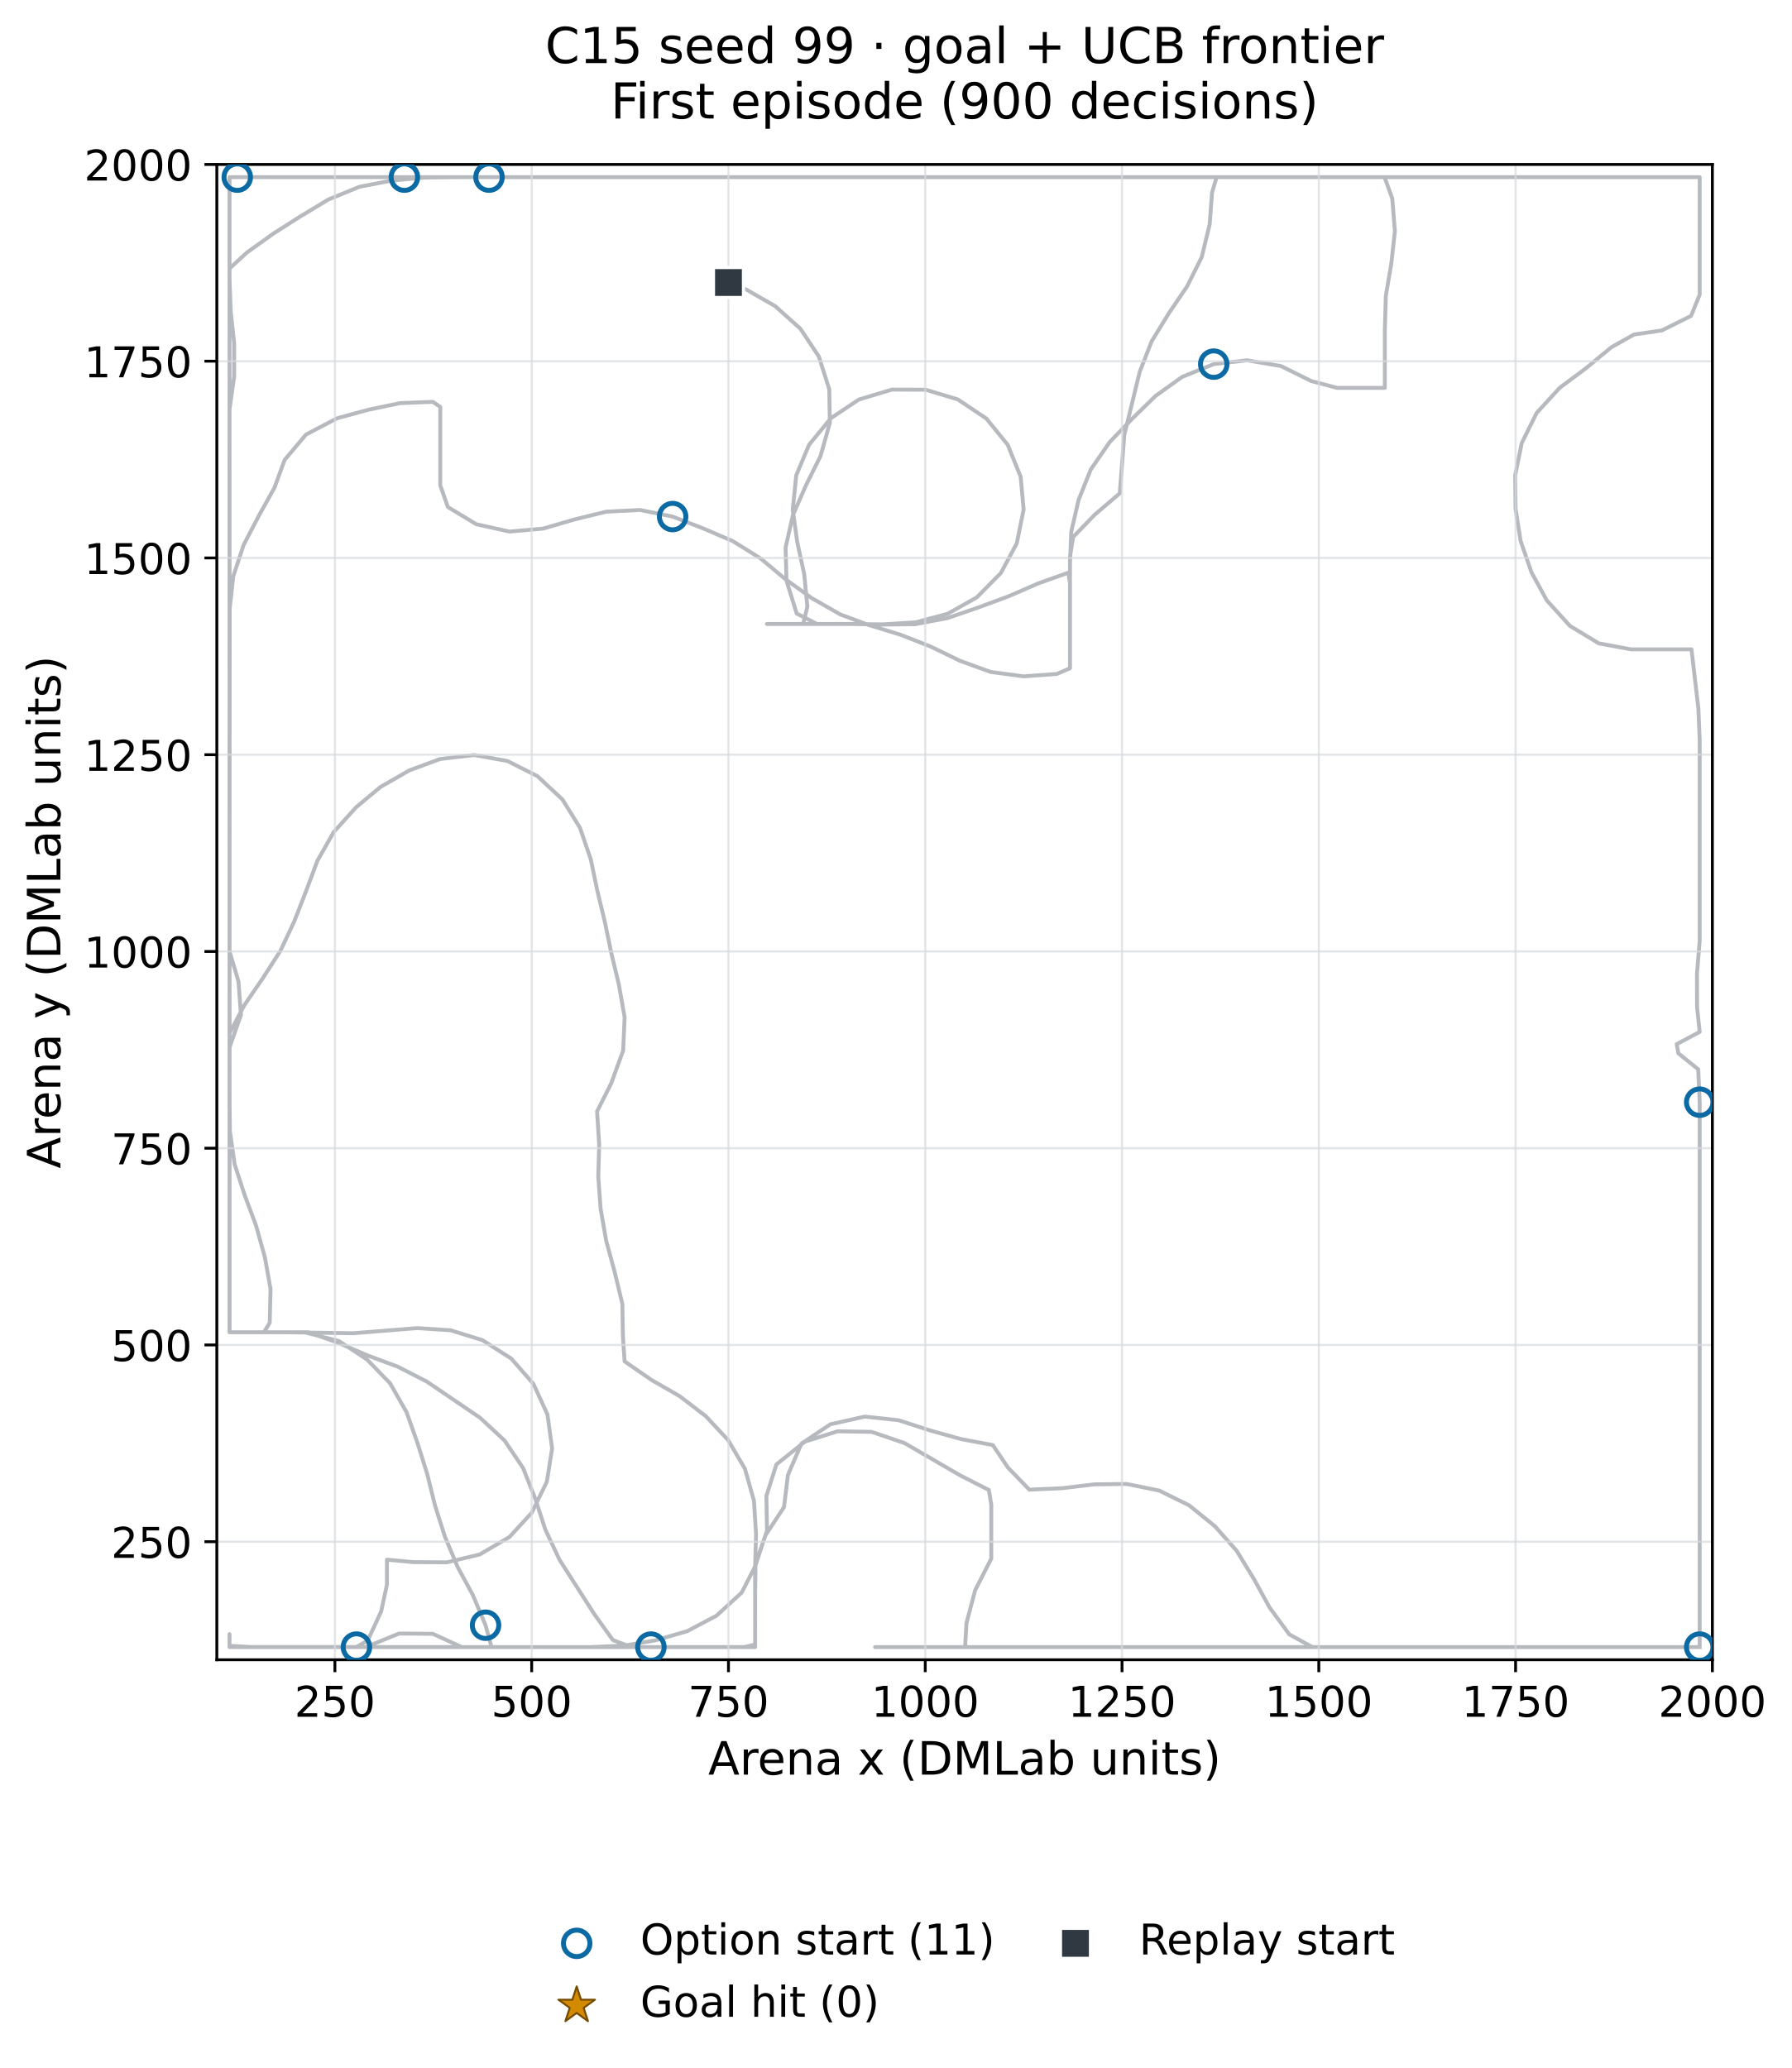
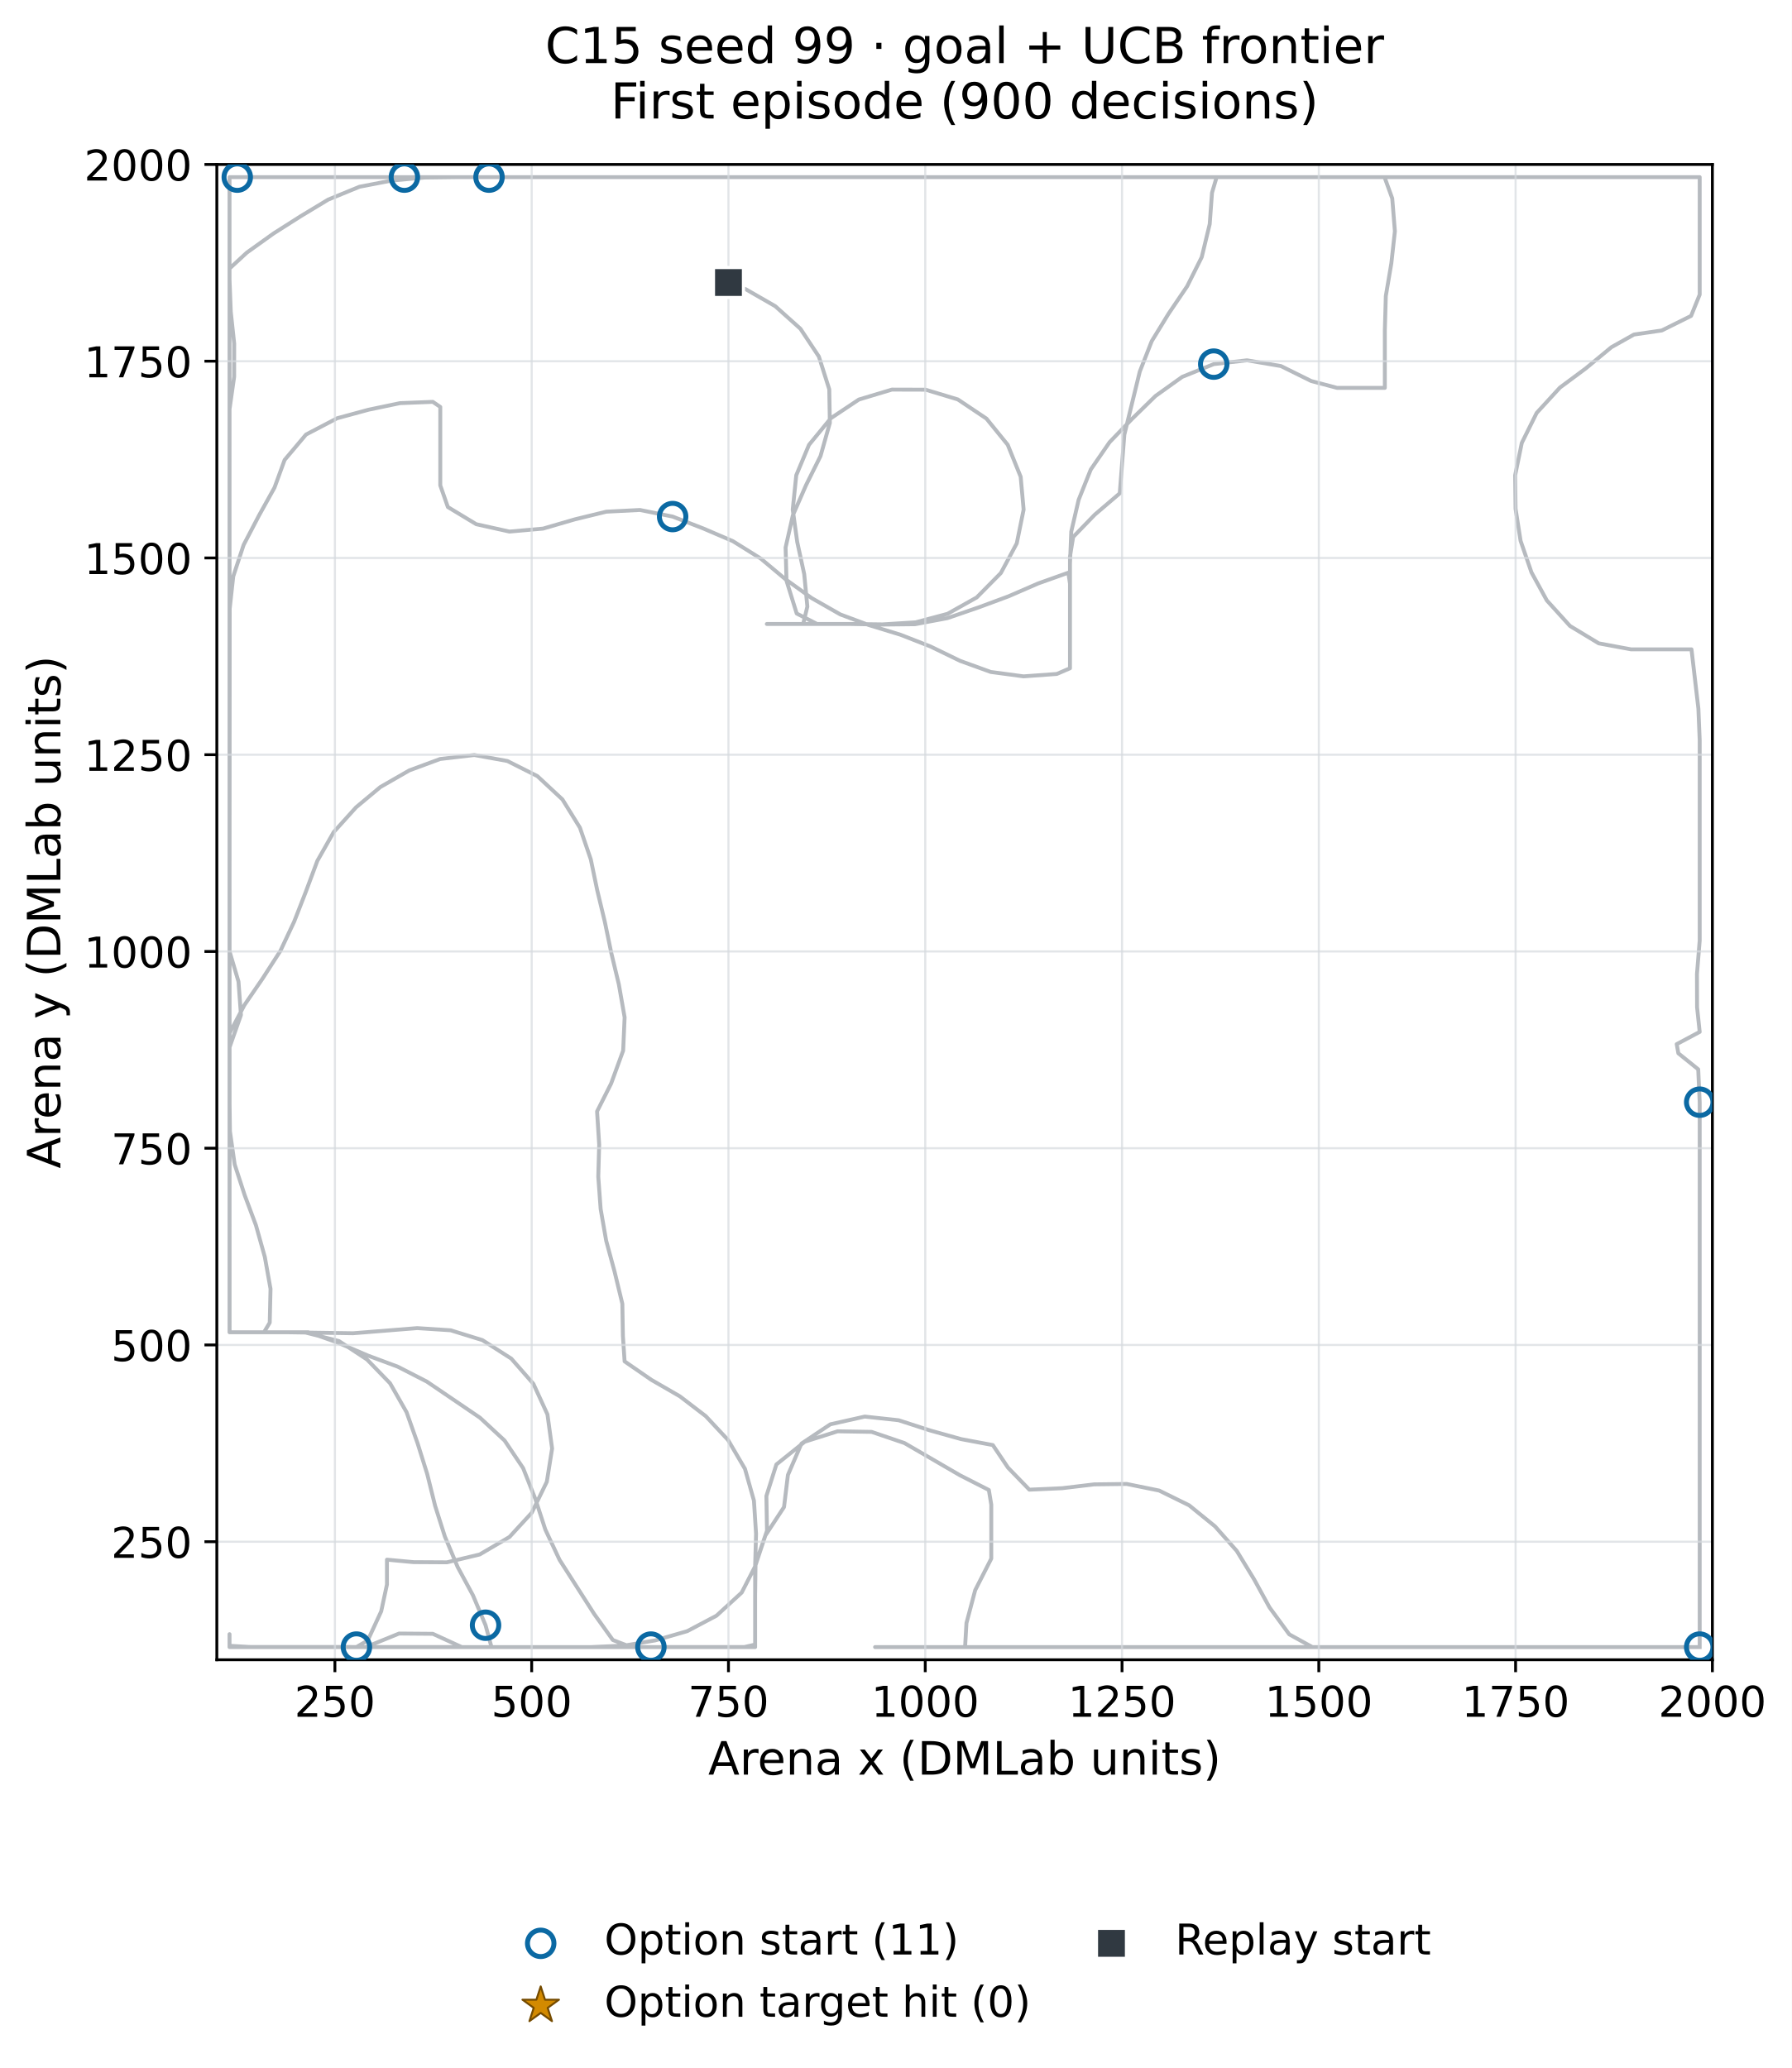
<svg xmlns="http://www.w3.org/2000/svg" xmlns:xlink="http://www.w3.org/1999/xlink" width="506.749pt" height="584.944pt" viewBox="0 0 506.749 584.944" version="1.1">
  <defs>
    <style type="text/css">*{stroke-linejoin: round; stroke-linecap: butt}</style>
  </defs>
  <g id="figure_1">
    <g id="patch_1">
-       <path d="M 0 584.944  L 506.749 584.944  L 506.749 0  L 0 0  z " style="fill: #ffffff" />
+       <path d="M 0 584.944 L 506.749 584.944 L 506.749 0 L 0 0 z " style="fill: #ffffff" />
    </g>
    <g id="axes_1">
      <g id="patch_2">
-         <path d="M 61.322 469.473  L 484.279 469.473  L 484.279 46.515  L 61.322 46.515  z " style="fill: #ffffff" />
+         <path d="M 61.322 469.473 L 484.279 469.473 L 484.279 46.515 L 61.322 46.515 z " style="fill: #ffffff" />
      </g>
      <g id="line2d_1">
-         <path d="M 206.018 79.906  L 210.936 81.825  L 219.255 86.61  L 226.367 92.99  L 231.587 100.858  L 234.523 110.119  L 234.692 119.625  L 232.05 128.998  L 227.979 137.178  L 224.23 145.757  L 222.175 154.847  L 222.427 164.269  L 225.317 173.535  L 231.072 176.491  L 240.495 176.491  L 249.585 176.608  L 258.952 176.023  L 267.983 173.618  L 276.223 168.992  L 283.051 162.083  L 287.548 153.698  L 289.493 144.142  L 288.656 134.86  L 284.991 125.809  L 278.978 118.404  L 270.88 112.979  L 261.766 110.226  L 252.239 110.199  L 242.902 113.009  L 234.978 118.292  L 228.793 125.828  L 225.194 134.415  L 224.193 144.129  L 225.467 153.316  L 227.44 162.393  L 228.33 171.571  L 227.141 176.491  L 216.866 176.491  L 240.287 176.491  L 249.449 176.666  L 258.787 176.563  L 267.934 174.844  L 276.746 171.809  L 285.268 168.652  L 293.591 165.035  L 302.138 161.985  L 302.602 165.068  L 302.602 167.986  L 302.602 159.456  L 302.964 150.365  L 305.048 141.383  L 308.478 132.808  L 313.806 125.073  L 320.133 118.507  L 326.791 112.001  L 334.333 106.604  L 343.257 102.992  L 352.673 101.914  L 362.27 103.545  L 370.807 107.769  L 378.117 109.708  L 391.646 109.708  L 391.646 109.708  L 391.646 93.396  L 391.924 83.719  L 393.482 74.509  L 394.489 65.413  L 393.739 56.12  L 391.558 50.105  L 64.911 50.104  L 64.911 50.124  L 64.911 318.44  L 64.911 296.257  L 68.143 287.092  L 67.447 277.644  L 64.911 269.084  L 64.962 172.174  L 65.967 163.03  L 68.897 154.137  L 73.212 145.868  L 77.631 137.925  L 80.491 130.094  L 86.546 122.912  L 95.353 118.303  L 104.205 115.897  L 113.12 114.029  L 122.407 113.665  L 124.515 115.103  L 124.515 137.297  L 126.659 143.419  L 134.696 148.279  L 144.07 150.36  L 153.595 149.517  L 162.587 146.897  L 171.467 144.732  L 180.987 144.25  L 190.227 146.114  L 198.93 149.494  L 207.287 153.08  L 215.151 157.994  L 222.129 163.834  L 229.577 169.19  L 237.655 173.796  L 245.672 176.783  L 254.684 179.545  L 263.175 182.871  L 271.531 186.93  L 280.185 190.064  L 289.461 191.31  L 298.87 190.631  L 302.602 189.027  L 302.602 157.419  L 303.499 151.893  L 309.611 145.579  L 316.674 139.544  L 317.976 122.958  L 322.341 105.112  L 325.721 96.501  L 330.516 88.679  L 335.729 80.989  L 339.861 72.731  L 342.116 63.4  L 342.768 54.525  L 344.074 50.105  L 352.848 50.105  L 64.911 50.105  L 64.911 50.208  L 64.911 79.038  L 65.263 88.135  L 66.231 97.157  L 66.22 106.582  L 64.911 115.775  L 64.911 376.839  L 64.911 376.839  L 81.252 376.839  L 99.863 377.118  L 117.986 375.664  L 127.447 376.278  L 136.425 379.059  L 144.588 384.28  L 150.853 391.429  L 154.822 400.076  L 156.143 409.727  L 154.646 419.128  L 150.382 427.892  L 144.081 434.743  L 135.671 439.688  L 126.401 441.908  L 116.915 441.855  L 109.433 441.158  L 109.433 448.191  L 107.807 455.772  L 103.998 464.014  L 100.799 465.883  L 99.937 465.883  L 213.558 465.883  L 213.558 465.792  L 213.559 442.931  L 213.822 433.854  L 213.22 424.467  L 210.683 415.466  L 205.905 407.317  L 199.589 400.559  L 192.254 394.942  L 184.193 390.287  L 176.643 385.071  L 176.164 377.86  L 176.005 368.775  L 173.808 359.692  L 171.431 350.928  L 169.869 341.975  L 169.199 332.835  L 169.457 323.756  L 168.855 314.369  L 172.839 306.464  L 176.234 297.167  L 176.651 287.765  L 175.02 278.461  L 172.9 269.64  L 171.052 260.755  L 168.882 251.725  L 167.074 243.051  L 164.006 234.108  L 159.062 226.126  L 151.975 219.529  L 143.493 215.255  L 134.133 213.56  L 124.466 214.686  L 115.78 217.901  L 107.568 222.615  L 100.69 228.359  L 94.371 235.36  L 89.742 243.512  L 86.485 252.253  L 83.192 260.687  L 79.303 268.952  L 74.246 276.809  L 69.114 284.301  L 64.911 292.256  L 64.911 310.939  L 65.032 320.012  L 66.369 329.366  L 69.204 338.079  L 72.385 346.582  L 74.894 355.539  L 76.506 364.563  L 76.283 374.118  L 74.659 376.839  L 73.495 376.839  L 87.244 376.839  L 95.469 379.746  L 104.012 383.414  L 112.513 386.584  L 120.72 390.794  L 135.75 401.01  L 142.694 407.455  L 147.938 415.254  L 151.42 424.034  L 154.229 432.661  L 158.244 441.207  L 168.035 456.513  L 173.318 463.889  L 178.507 465.883  L 178.187 465.883  L 210.556 465.864  L 213.558 465.176  L 213.558 451.258  L 213.675 442.329  L 216.917 432.971  L 216.742 423.158  L 219.567 414.234  L 227.598 407.795  L 236.882 404.852  L 246.508 405.013  L 255.785 408.172  L 271.518 417.305  L 279.654 421.45  L 280.341 425.586  L 280.341 440.862  L 275.795 449.786  L 273.325 459.094  L 272.931 465.883  L 247.481 465.883  L 480.69 465.883  L 480.69 465.86  L 480.69 311.756  L 480.274 302.464  L 474.654 297.932  L 474.192 295.337  L 480.689 291.881  L 479.949 284.91  L 479.92 275.498  L 480.69 266.052  L 480.69 209.33  L 480.321 200.441  L 478.371 183.67  L 461.266 183.67  L 452.146 181.975  L 444.014 177.06  L 437.465 169.847  L 433.119 161.908  L 430.03 152.955  L 428.615 143.888  L 428.496 134.459  L 430.38 125.276  L 434.584 116.797  L 441.162 109.633  L 448.495 104.188  L 455.708 98.217  L 462.098 94.626  L 469.971 93.475  L 478.255 89.355  L 480.69 83.333  L 480.69 50.104  L 480.69 50.105  L 162.959 50.105  L 128.785 50.104  L 119.926 50.22  L 110.666 51.084  L 101.667 52.823  L 92.825 56.453  L 85.03 61.16  L 77.36 66.038  L 69.809 71.447  L 64.911 75.962  L 64.911 79.17  L 64.911 50.104  L 65.07 50.104  L 64.911 50.211  L 64.933 376.839  L 86.112 376.839  L 95.866 379.328  L 103.804 384.549  L 110.304 391.255  L 114.983 399.455  L 118.101 408.261  L 120.82 416.937  L 123.062 425.951  L 125.808 434.598  L 129.433 443.238  L 133.75 451.226  L 137.319 459.698  L 138.998 465.883  L 70.509 465.846  L 64.911 465.517  L 64.911 462.23  L 64.911 465.883  L 64.937 465.883  L 103.461 465.883  L 112.864 462.054  L 122.404 462.131  L 130.591 465.883  L 130.455 465.883  L 130.059 465.883  L 167.252 465.883  L 176.571 465.465  L 185.344 463.986  L 194.37 461.376  L 202.636 457.004  L 209.759 450.468  L 213.558 443.059  L 216.458 434.316  L 221.729 426.282  L 222.832 417.202  L 226.657 408.33  L 234.828 402.875  L 244.565 400.685  L 254.142 401.723  L 263.059 404.617  L 271.859 407.073  L 280.782 408.745  L 285.076 415.135  L 291.111 421.361  L 300.43 420.942  L 309.44 419.861  L 318.643 419.744  L 327.819 421.611  L 336.303 425.786  L 343.645 431.761  L 349.767 438.684  L 354.657 446.696  L 359.024 454.654  L 364.616 462.288  L 371.148 465.883  L 480.69 465.883  L 480.69 465.883  " clip-path="url(#pe635420a56)" style="fill: none; stroke: #606973; stroke-opacity: 0.46; stroke-width: 1.1; stroke-linecap: square" />
+         <path d="M 206.018 79.906 L 210.936 81.825 L 219.255 86.61 L 226.367 92.99 L 231.587 100.858 L 234.523 110.119 L 234.692 119.625 L 232.05 128.998 L 227.979 137.178 L 224.23 145.757 L 222.175 154.847 L 222.427 164.269 L 225.317 173.535 L 231.072 176.491 L 240.495 176.491 L 249.585 176.608 L 258.952 176.023 L 267.983 173.618 L 276.223 168.992 L 283.051 162.083 L 287.548 153.698 L 289.493 144.142 L 288.656 134.86 L 284.991 125.809 L 278.978 118.404 L 270.88 112.979 L 261.766 110.226 L 252.239 110.199 L 242.902 113.009 L 234.978 118.292 L 228.793 125.828 L 225.194 134.415 L 224.193 144.129 L 225.467 153.316 L 227.44 162.393 L 228.33 171.571 L 227.141 176.491 L 216.866 176.491 L 240.287 176.491 L 249.449 176.666 L 258.787 176.563 L 267.934 174.844 L 276.746 171.809 L 285.268 168.652 L 293.591 165.035 L 302.138 161.985 L 302.602 165.068 L 302.602 167.986 L 302.602 159.456 L 302.964 150.365 L 305.048 141.383 L 308.478 132.808 L 313.806 125.073 L 320.133 118.507 L 326.791 112.001 L 334.333 106.604 L 343.257 102.992 L 352.673 101.914 L 362.27 103.545 L 370.807 107.769 L 378.117 109.708 L 391.646 109.708 L 391.646 109.708 L 391.646 93.396 L 391.924 83.719 L 393.482 74.509 L 394.489 65.413 L 393.739 56.12 L 391.558 50.105 L 64.911 50.104 L 64.911 50.124 L 64.911 318.44 L 64.911 296.257 L 68.143 287.092 L 67.447 277.644 L 64.911 269.084 L 64.962 172.174 L 65.967 163.03 L 68.897 154.137 L 73.212 145.868 L 77.631 137.925 L 80.491 130.094 L 86.546 122.912 L 95.353 118.303 L 104.205 115.897 L 113.12 114.029 L 122.407 113.665 L 124.515 115.103 L 124.515 137.297 L 126.659 143.419 L 134.696 148.279 L 144.07 150.36 L 153.595 149.517 L 162.587 146.897 L 171.467 144.732 L 180.987 144.25 L 190.227 146.114 L 198.93 149.494 L 207.287 153.08 L 215.151 157.994 L 222.129 163.834 L 229.577 169.19 L 237.655 173.796 L 245.672 176.783 L 254.684 179.545 L 263.175 182.871 L 271.531 186.93 L 280.185 190.064 L 289.461 191.31 L 298.87 190.631 L 302.602 189.027 L 302.602 157.419 L 303.499 151.893 L 309.611 145.579 L 316.674 139.544 L 317.976 122.958 L 322.341 105.112 L 325.721 96.501 L 330.516 88.679 L 335.729 80.989 L 339.861 72.731 L 342.116 63.4 L 342.768 54.525 L 344.074 50.105 L 352.848 50.105 L 64.911 50.105 L 64.911 50.208 L 64.911 79.038 L 65.263 88.135 L 66.231 97.157 L 66.22 106.582 L 64.911 115.775 L 64.911 376.839 L 64.911 376.839 L 81.252 376.839 L 99.863 377.118 L 117.986 375.664 L 127.447 376.278 L 136.425 379.059 L 144.588 384.28 L 150.853 391.429 L 154.822 400.076 L 156.143 409.727 L 154.646 419.128 L 150.382 427.892 L 144.081 434.743 L 135.671 439.688 L 126.401 441.908 L 116.915 441.855 L 109.433 441.158 L 109.433 448.191 L 107.807 455.772 L 103.998 464.014 L 100.799 465.883 L 99.937 465.883 L 213.558 465.883 L 213.558 465.792 L 213.559 442.931 L 213.822 433.854 L 213.22 424.467 L 210.683 415.466 L 205.905 407.317 L 199.589 400.559 L 192.254 394.942 L 184.193 390.287 L 176.643 385.071 L 176.164 377.86 L 176.005 368.775 L 173.808 359.692 L 171.431 350.928 L 169.869 341.975 L 169.199 332.835 L 169.457 323.756 L 168.855 314.369 L 172.839 306.464 L 176.234 297.167 L 176.651 287.765 L 175.02 278.461 L 172.9 269.64 L 171.052 260.755 L 168.882 251.725 L 167.074 243.051 L 164.006 234.108 L 159.062 226.126 L 151.975 219.529 L 143.493 215.255 L 134.133 213.56 L 124.466 214.686 L 115.78 217.901 L 107.568 222.615 L 100.69 228.359 L 94.371 235.36 L 89.742 243.512 L 86.485 252.253 L 83.192 260.687 L 79.303 268.952 L 74.246 276.809 L 69.114 284.301 L 64.911 292.256 L 64.911 310.939 L 65.032 320.012 L 66.369 329.366 L 69.204 338.079 L 72.385 346.582 L 74.894 355.539 L 76.506 364.563 L 76.283 374.118 L 74.659 376.839 L 73.495 376.839 L 87.244 376.839 L 95.469 379.746 L 104.012 383.414 L 112.513 386.584 L 120.72 390.794 L 135.75 401.01 L 142.694 407.455 L 147.938 415.254 L 151.42 424.034 L 154.229 432.661 L 158.244 441.207 L 168.035 456.513 L 173.318 463.889 L 178.507 465.883 L 178.187 465.883 L 210.556 465.864 L 213.558 465.176 L 213.558 451.258 L 213.675 442.329 L 216.917 432.971 L 216.742 423.158 L 219.567 414.234 L 227.598 407.795 L 236.882 404.852 L 246.508 405.013 L 255.785 408.172 L 271.518 417.305 L 279.654 421.45 L 280.341 425.586 L 280.341 440.862 L 275.795 449.786 L 273.325 459.094 L 272.931 465.883 L 247.481 465.883 L 480.69 465.883 L 480.69 465.86 L 480.69 311.756 L 480.274 302.464 L 474.654 297.932 L 474.192 295.337 L 480.689 291.881 L 479.949 284.91 L 479.92 275.498 L 480.69 266.052 L 480.69 209.33 L 480.321 200.441 L 478.371 183.67 L 461.266 183.67 L 452.146 181.975 L 444.014 177.06 L 437.465 169.847 L 433.119 161.908 L 430.03 152.955 L 428.615 143.888 L 428.496 134.459 L 430.38 125.276 L 434.584 116.797 L 441.162 109.633 L 448.495 104.188 L 455.708 98.217 L 462.098 94.626 L 469.971 93.475 L 478.255 89.355 L 480.69 83.333 L 480.69 50.104 L 480.69 50.105 L 162.959 50.105 L 128.785 50.104 L 119.926 50.22 L 110.666 51.084 L 101.667 52.823 L 92.825 56.453 L 85.03 61.16 L 77.36 66.038 L 69.809 71.447 L 64.911 75.962 L 64.911 79.17 L 64.911 50.104 L 65.07 50.104 L 64.911 50.211 L 64.933 376.839 L 86.112 376.839 L 95.866 379.328 L 103.804 384.549 L 110.304 391.255 L 114.983 399.455 L 118.101 408.261 L 120.82 416.937 L 123.062 425.951 L 125.808 434.598 L 129.433 443.238 L 133.75 451.226 L 137.319 459.698 L 138.998 465.883 L 70.509 465.846 L 64.911 465.517 L 64.911 462.23 L 64.911 465.883 L 64.937 465.883 L 103.461 465.883 L 112.864 462.054 L 122.404 462.131 L 130.591 465.883 L 130.455 465.883 L 130.059 465.883 L 167.252 465.883 L 176.571 465.465 L 185.344 463.986 L 194.37 461.376 L 202.636 457.004 L 209.759 450.468 L 213.558 443.059 L 216.458 434.316 L 221.729 426.282 L 222.832 417.202 L 226.657 408.33 L 234.828 402.875 L 244.565 400.685 L 254.142 401.723 L 263.059 404.617 L 271.859 407.073 L 280.782 408.745 L 285.076 415.135 L 291.111 421.361 L 300.43 420.942 L 309.44 419.861 L 318.643 419.744 L 327.819 421.611 L 336.303 425.786 L 343.645 431.761 L 349.767 438.684 L 354.657 446.696 L 359.024 454.654 L 364.616 462.288 L 371.148 465.883 L 480.69 465.883 L 480.69 465.883 " clip-path="url(#p9534c4bc50)" style="fill: none; stroke: #606973; stroke-opacity: 0.46; stroke-width: 1.1; stroke-linecap: square" />
      </g>
      <g id="matplotlib.axis_1">
        <g id="xtick_1">
          <g id="line2d_2">
-             <path d="M 94.713 469.473  L 94.713 46.515  " clip-path="url(#pe635420a56)" style="fill: none; stroke: #d6dade; stroke-opacity: 0.7; stroke-width: 0.6; stroke-linecap: square" />
+             <path d="M 94.713 469.473 L 94.713 46.515 " clip-path="url(#p9534c4bc50)" style="fill: none; stroke: #d6dade; stroke-opacity: 0.7; stroke-width: 0.6; stroke-linecap: square" />
          </g>
          <g id="line2d_3">
            <defs>
-               <path id="m5099e5e1ab" d="M 0 0  L 0 3.5  " style="stroke: #000000; stroke-width: 0.8" />
+               <path id="m59e9b00a9a" d="M 0 0 L 0 3.5 " style="stroke: #000000; stroke-width: 0.8" />
            </defs>
            <g>
-               <use xlink:href="#m5099e5e1ab" x="94.713" y="469.473" style="stroke: #000000; stroke-width: 0.8" />
+               <use xlink:href="#m59e9b00a9a" x="94.713" y="469.473" style="stroke: #000000; stroke-width: 0.8" />
            </g>
          </g>
          <g id="text_1">
            <text style="font-size: 12px; font-family: 'DejaVu Sans'; text-anchor: middle" x="94.713" y="485.591" transform="rotate(-0 94.71297 485.5908)">250</text>
          </g>
        </g>
        <g id="xtick_2">
          <g id="line2d_4">
-             <path d="M 150.365 469.473  L 150.365 46.515  " clip-path="url(#pe635420a56)" style="fill: none; stroke: #d6dade; stroke-opacity: 0.7; stroke-width: 0.6; stroke-linecap: square" />
+             <path d="M 150.365 469.473 L 150.365 46.515 " clip-path="url(#p9534c4bc50)" style="fill: none; stroke: #d6dade; stroke-opacity: 0.7; stroke-width: 0.6; stroke-linecap: square" />
          </g>
          <g id="line2d_5">
            <g>
-               <use xlink:href="#m5099e5e1ab" x="150.365" y="469.473" style="stroke: #000000; stroke-width: 0.8" />
+               <use xlink:href="#m59e9b00a9a" x="150.365" y="469.473" style="stroke: #000000; stroke-width: 0.8" />
            </g>
          </g>
          <g id="text_2">
            <text style="font-size: 12px; font-family: 'DejaVu Sans'; text-anchor: middle" x="150.365" y="485.591" transform="rotate(-0 150.3653 485.5908)">500</text>
          </g>
        </g>
        <g id="xtick_3">
          <g id="line2d_6">
-             <path d="M 206.018 469.473  L 206.018 46.515  " clip-path="url(#pe635420a56)" style="fill: none; stroke: #d6dade; stroke-opacity: 0.7; stroke-width: 0.6; stroke-linecap: square" />
+             <path d="M 206.018 469.473 L 206.018 46.515 " clip-path="url(#p9534c4bc50)" style="fill: none; stroke: #d6dade; stroke-opacity: 0.7; stroke-width: 0.6; stroke-linecap: square" />
          </g>
          <g id="line2d_7">
            <g>
-               <use xlink:href="#m5099e5e1ab" x="206.018" y="469.473" style="stroke: #000000; stroke-width: 0.8" />
+               <use xlink:href="#m59e9b00a9a" x="206.018" y="469.473" style="stroke: #000000; stroke-width: 0.8" />
            </g>
          </g>
          <g id="text_3">
            <text style="font-size: 12px; font-family: 'DejaVu Sans'; text-anchor: middle" x="206.018" y="485.591" transform="rotate(-0 206.0177 485.5908)">750</text>
          </g>
        </g>
        <g id="xtick_4">
          <g id="line2d_8">
-             <path d="M 261.67 469.473  L 261.67 46.515  " clip-path="url(#pe635420a56)" style="fill: none; stroke: #d6dade; stroke-opacity: 0.7; stroke-width: 0.6; stroke-linecap: square" />
+             <path d="M 261.67 469.473 L 261.67 46.515 " clip-path="url(#p9534c4bc50)" style="fill: none; stroke: #d6dade; stroke-opacity: 0.7; stroke-width: 0.6; stroke-linecap: square" />
          </g>
          <g id="line2d_9">
            <g>
-               <use xlink:href="#m5099e5e1ab" x="261.67" y="469.473" style="stroke: #000000; stroke-width: 0.8" />
+               <use xlink:href="#m59e9b00a9a" x="261.67" y="469.473" style="stroke: #000000; stroke-width: 0.8" />
            </g>
          </g>
          <g id="text_4">
            <text style="font-size: 12px; font-family: 'DejaVu Sans'; text-anchor: middle" x="261.67" y="485.591" transform="rotate(-0 261.67 485.5908)">1000</text>
          </g>
        </g>
        <g id="xtick_5">
          <g id="line2d_10">
-             <path d="M 317.322 469.473  L 317.322 46.515  " clip-path="url(#pe635420a56)" style="fill: none; stroke: #d6dade; stroke-opacity: 0.7; stroke-width: 0.6; stroke-linecap: square" />
+             <path d="M 317.322 469.473 L 317.322 46.515 " clip-path="url(#p9534c4bc50)" style="fill: none; stroke: #d6dade; stroke-opacity: 0.7; stroke-width: 0.6; stroke-linecap: square" />
          </g>
          <g id="line2d_11">
            <g>
-               <use xlink:href="#m5099e5e1ab" x="317.322" y="469.473" style="stroke: #000000; stroke-width: 0.8" />
+               <use xlink:href="#m59e9b00a9a" x="317.322" y="469.473" style="stroke: #000000; stroke-width: 0.8" />
            </g>
          </g>
          <g id="text_5">
            <text style="font-size: 12px; font-family: 'DejaVu Sans'; text-anchor: middle" x="317.322" y="485.591" transform="rotate(-0 317.3224 485.5908)">1250</text>
          </g>
        </g>
        <g id="xtick_6">
          <g id="line2d_12">
-             <path d="M 372.975 469.473  L 372.975 46.515  " clip-path="url(#pe635420a56)" style="fill: none; stroke: #d6dade; stroke-opacity: 0.7; stroke-width: 0.6; stroke-linecap: square" />
+             <path d="M 372.975 469.473 L 372.975 46.515 " clip-path="url(#p9534c4bc50)" style="fill: none; stroke: #d6dade; stroke-opacity: 0.7; stroke-width: 0.6; stroke-linecap: square" />
          </g>
          <g id="line2d_13">
            <g>
-               <use xlink:href="#m5099e5e1ab" x="372.975" y="469.473" style="stroke: #000000; stroke-width: 0.8" />
+               <use xlink:href="#m59e9b00a9a" x="372.975" y="469.473" style="stroke: #000000; stroke-width: 0.8" />
            </g>
          </g>
          <g id="text_6">
            <text style="font-size: 12px; font-family: 'DejaVu Sans'; text-anchor: middle" x="372.975" y="485.591" transform="rotate(-0 372.9747 485.5908)">1500</text>
          </g>
        </g>
        <g id="xtick_7">
          <g id="line2d_14">
-             <path d="M 428.627 469.473  L 428.627 46.515  " clip-path="url(#pe635420a56)" style="fill: none; stroke: #d6dade; stroke-opacity: 0.7; stroke-width: 0.6; stroke-linecap: square" />
+             <path d="M 428.627 469.473 L 428.627 46.515 " clip-path="url(#p9534c4bc50)" style="fill: none; stroke: #d6dade; stroke-opacity: 0.7; stroke-width: 0.6; stroke-linecap: square" />
          </g>
          <g id="line2d_15">
            <g>
-               <use xlink:href="#m5099e5e1ab" x="428.627" y="469.473" style="stroke: #000000; stroke-width: 0.8" />
+               <use xlink:href="#m59e9b00a9a" x="428.627" y="469.473" style="stroke: #000000; stroke-width: 0.8" />
            </g>
          </g>
          <g id="text_7">
            <text style="font-size: 12px; font-family: 'DejaVu Sans'; text-anchor: middle" x="428.627" y="485.591" transform="rotate(-0 428.6271 485.5908)">1750</text>
          </g>
        </g>
        <g id="xtick_8">
          <g id="line2d_16">
-             <path d="M 484.279 469.473  L 484.279 46.515  " clip-path="url(#pe635420a56)" style="fill: none; stroke: #d6dade; stroke-opacity: 0.7; stroke-width: 0.6; stroke-linecap: square" />
+             <path d="M 484.279 469.473 L 484.279 46.515 " clip-path="url(#p9534c4bc50)" style="fill: none; stroke: #d6dade; stroke-opacity: 0.7; stroke-width: 0.6; stroke-linecap: square" />
          </g>
          <g id="line2d_17">
            <g>
-               <use xlink:href="#m5099e5e1ab" x="484.279" y="469.473" style="stroke: #000000; stroke-width: 0.8" />
+               <use xlink:href="#m59e9b00a9a" x="484.279" y="469.473" style="stroke: #000000; stroke-width: 0.8" />
            </g>
          </g>
          <g id="text_8">
            <text style="font-size: 12px; font-family: 'DejaVu Sans'; text-anchor: middle" x="484.279" y="485.591" transform="rotate(-0 484.2794 485.5908)">2000</text>
          </g>
        </g>
        <g id="text_9">
          <text style="font-size: 13px; font-family: 'DejaVu Sans'; text-anchor: middle" x="272.801" y="501.964" transform="rotate(-0 272.8005 501.9643)">Arena x (DMLab units)</text>
        </g>
      </g>
      <g id="matplotlib.axis_2">
        <g id="ytick_1">
          <g id="line2d_18">
-             <path d="M 61.322 436.081  L 484.279 436.081  " clip-path="url(#pe635420a56)" style="fill: none; stroke: #d6dade; stroke-opacity: 0.7; stroke-width: 0.6; stroke-linecap: square" />
+             <path d="M 61.322 436.081 L 484.279 436.081 " clip-path="url(#p9534c4bc50)" style="fill: none; stroke: #d6dade; stroke-opacity: 0.7; stroke-width: 0.6; stroke-linecap: square" />
          </g>
          <g id="line2d_19">
            <defs>
-               <path id="mdec110500d" d="M 0 0  L -3.5 0  " style="stroke: #000000; stroke-width: 0.8" />
+               <path id="m555c308101" d="M 0 0 L -3.5 0 " style="stroke: #000000; stroke-width: 0.8" />
            </defs>
            <g>
-               <use xlink:href="#mdec110500d" x="61.322" y="436.081" style="stroke: #000000; stroke-width: 0.8" />
+               <use xlink:href="#m555c308101" x="61.322" y="436.081" style="stroke: #000000; stroke-width: 0.8" />
            </g>
          </g>
          <g id="text_10">
            <text style="font-size: 12px; font-family: 'DejaVu Sans'; text-anchor: end" x="54.322" y="440.64" transform="rotate(-0 54.32156 440.6403)">250</text>
          </g>
        </g>
        <g id="ytick_2">
          <g id="line2d_20">
-             <path d="M 61.322 380.429  L 484.279 380.429  " clip-path="url(#pe635420a56)" style="fill: none; stroke: #d6dade; stroke-opacity: 0.7; stroke-width: 0.6; stroke-linecap: square" />
+             <path d="M 61.322 380.429 L 484.279 380.429 " clip-path="url(#p9534c4bc50)" style="fill: none; stroke: #d6dade; stroke-opacity: 0.7; stroke-width: 0.6; stroke-linecap: square" />
          </g>
          <g id="line2d_21">
            <g>
-               <use xlink:href="#mdec110500d" x="61.322" y="380.429" style="stroke: #000000; stroke-width: 0.8" />
+               <use xlink:href="#m555c308101" x="61.322" y="380.429" style="stroke: #000000; stroke-width: 0.8" />
            </g>
          </g>
          <g id="text_11">
            <text style="font-size: 12px; font-family: 'DejaVu Sans'; text-anchor: end" x="54.322" y="384.988" transform="rotate(-0 54.32156 384.9879)">500</text>
          </g>
        </g>
        <g id="ytick_3">
          <g id="line2d_22">
-             <path d="M 61.322 324.777  L 484.279 324.777  " clip-path="url(#pe635420a56)" style="fill: none; stroke: #d6dade; stroke-opacity: 0.7; stroke-width: 0.6; stroke-linecap: square" />
+             <path d="M 61.322 324.777 L 484.279 324.777 " clip-path="url(#p9534c4bc50)" style="fill: none; stroke: #d6dade; stroke-opacity: 0.7; stroke-width: 0.6; stroke-linecap: square" />
          </g>
          <g id="line2d_23">
            <g>
-               <use xlink:href="#mdec110500d" x="61.322" y="324.777" style="stroke: #000000; stroke-width: 0.8" />
+               <use xlink:href="#m555c308101" x="61.322" y="324.777" style="stroke: #000000; stroke-width: 0.8" />
            </g>
          </g>
          <g id="text_12">
            <text style="font-size: 12px; font-family: 'DejaVu Sans'; text-anchor: end" x="54.322" y="329.336" transform="rotate(-0 54.32156 329.3356)">750</text>
          </g>
        </g>
        <g id="ytick_4">
          <g id="line2d_24">
-             <path d="M 61.322 269.124  L 484.279 269.124  " clip-path="url(#pe635420a56)" style="fill: none; stroke: #d6dade; stroke-opacity: 0.7; stroke-width: 0.6; stroke-linecap: square" />
+             <path d="M 61.322 269.124 L 484.279 269.124 " clip-path="url(#p9534c4bc50)" style="fill: none; stroke: #d6dade; stroke-opacity: 0.7; stroke-width: 0.6; stroke-linecap: square" />
          </g>
          <g id="line2d_25">
            <g>
-               <use xlink:href="#mdec110500d" x="61.322" y="269.124" style="stroke: #000000; stroke-width: 0.8" />
+               <use xlink:href="#m555c308101" x="61.322" y="269.124" style="stroke: #000000; stroke-width: 0.8" />
            </g>
          </g>
          <g id="text_13">
            <text style="font-size: 12px; font-family: 'DejaVu Sans'; text-anchor: end" x="54.322" y="273.683" transform="rotate(-0 54.32156 273.6832)">1000</text>
          </g>
        </g>
        <g id="ytick_5">
          <g id="line2d_26">
-             <path d="M 61.322 213.472  L 484.279 213.472  " clip-path="url(#pe635420a56)" style="fill: none; stroke: #d6dade; stroke-opacity: 0.7; stroke-width: 0.6; stroke-linecap: square" />
+             <path d="M 61.322 213.472 L 484.279 213.472 " clip-path="url(#p9534c4bc50)" style="fill: none; stroke: #d6dade; stroke-opacity: 0.7; stroke-width: 0.6; stroke-linecap: square" />
          </g>
          <g id="line2d_27">
            <g>
-               <use xlink:href="#mdec110500d" x="61.322" y="213.472" style="stroke: #000000; stroke-width: 0.8" />
+               <use xlink:href="#m555c308101" x="61.322" y="213.472" style="stroke: #000000; stroke-width: 0.8" />
            </g>
          </g>
          <g id="text_14">
            <text style="font-size: 12px; font-family: 'DejaVu Sans'; text-anchor: end" x="54.322" y="218.031" transform="rotate(-0 54.32156 218.0309)">1250</text>
          </g>
        </g>
        <g id="ytick_6">
          <g id="line2d_28">
-             <path d="M 61.322 157.819  L 484.279 157.819  " clip-path="url(#pe635420a56)" style="fill: none; stroke: #d6dade; stroke-opacity: 0.7; stroke-width: 0.6; stroke-linecap: square" />
+             <path d="M 61.322 157.819 L 484.279 157.819 " clip-path="url(#p9534c4bc50)" style="fill: none; stroke: #d6dade; stroke-opacity: 0.7; stroke-width: 0.6; stroke-linecap: square" />
          </g>
          <g id="line2d_29">
            <g>
-               <use xlink:href="#mdec110500d" x="61.322" y="157.819" style="stroke: #000000; stroke-width: 0.8" />
+               <use xlink:href="#m555c308101" x="61.322" y="157.819" style="stroke: #000000; stroke-width: 0.8" />
            </g>
          </g>
          <g id="text_15">
            <text style="font-size: 12px; font-family: 'DejaVu Sans'; text-anchor: end" x="54.322" y="162.379" transform="rotate(-0 54.32156 162.3785)">1500</text>
          </g>
        </g>
        <g id="ytick_7">
          <g id="line2d_30">
-             <path d="M 61.322 102.167  L 484.279 102.167  " clip-path="url(#pe635420a56)" style="fill: none; stroke: #d6dade; stroke-opacity: 0.7; stroke-width: 0.6; stroke-linecap: square" />
+             <path d="M 61.322 102.167 L 484.279 102.167 " clip-path="url(#p9534c4bc50)" style="fill: none; stroke: #d6dade; stroke-opacity: 0.7; stroke-width: 0.6; stroke-linecap: square" />
          </g>
          <g id="line2d_31">
            <g>
-               <use xlink:href="#mdec110500d" x="61.322" y="102.167" style="stroke: #000000; stroke-width: 0.8" />
+               <use xlink:href="#m555c308101" x="61.322" y="102.167" style="stroke: #000000; stroke-width: 0.8" />
            </g>
          </g>
          <g id="text_16">
            <text style="font-size: 12px; font-family: 'DejaVu Sans'; text-anchor: end" x="54.322" y="106.726" transform="rotate(-0 54.32156 106.7262)">1750</text>
          </g>
        </g>
        <g id="ytick_8">
          <g id="line2d_32">
-             <path d="M 61.322 46.515  L 484.279 46.515  " clip-path="url(#pe635420a56)" style="fill: none; stroke: #d6dade; stroke-opacity: 0.7; stroke-width: 0.6; stroke-linecap: square" />
+             <path d="M 61.322 46.515 L 484.279 46.515 " clip-path="url(#p9534c4bc50)" style="fill: none; stroke: #d6dade; stroke-opacity: 0.7; stroke-width: 0.6; stroke-linecap: square" />
          </g>
          <g id="line2d_33">
            <g>
-               <use xlink:href="#mdec110500d" x="61.322" y="46.515" style="stroke: #000000; stroke-width: 0.8" />
+               <use xlink:href="#m555c308101" x="61.322" y="46.515" style="stroke: #000000; stroke-width: 0.8" />
            </g>
          </g>
          <g id="text_17">
            <text style="font-size: 12px; font-family: 'DejaVu Sans'; text-anchor: end" x="54.322" y="51.074" transform="rotate(-0 54.32156 51.07381)">2000</text>
          </g>
        </g>
        <g id="text_18">
          <text style="font-size: 13px; font-family: 'DejaVu Sans'; text-anchor: middle" x="17.078" y="257.994" transform="rotate(-90 17.07797 257.9937)">Arena y (DMLab units)</text>
        </g>
      </g>
      <g id="patch_3">
-         <path d="M 61.322 469.473  L 61.322 46.515  " style="fill: none; stroke: #000000; stroke-width: 0.8; stroke-linejoin: miter; stroke-linecap: square" />
+         <path d="M 61.322 469.473 L 61.322 46.515 " style="fill: none; stroke: #000000; stroke-width: 0.8; stroke-linejoin: miter; stroke-linecap: square" />
      </g>
      <g id="patch_4">
-         <path d="M 484.279 469.473  L 484.279 46.515  " style="fill: none; stroke: #000000; stroke-width: 0.8; stroke-linejoin: miter; stroke-linecap: square" />
+         <path d="M 484.279 469.473 L 484.279 46.515 " style="fill: none; stroke: #000000; stroke-width: 0.8; stroke-linejoin: miter; stroke-linecap: square" />
      </g>
      <g id="patch_5">
-         <path d="M 61.322 469.473  L 484.279 469.473  " style="fill: none; stroke: #000000; stroke-width: 0.8; stroke-linejoin: miter; stroke-linecap: square" />
+         <path d="M 61.322 469.473 L 484.279 469.473 " style="fill: none; stroke: #000000; stroke-width: 0.8; stroke-linejoin: miter; stroke-linecap: square" />
      </g>
      <g id="patch_6">
-         <path d="M 61.322 46.515  L 484.279 46.515  " style="fill: none; stroke: #000000; stroke-width: 0.8; stroke-linejoin: miter; stroke-linecap: square" />
+         <path d="M 61.322 46.515 L 484.279 46.515 " style="fill: none; stroke: #000000; stroke-width: 0.8; stroke-linejoin: miter; stroke-linecap: square" />
      </g>
      <g id="PathCollection_1">
        <defs>
-           <path id="C0_0_2f55de2fb3" d="M 0 3.742  C 0.992 3.742 1.944 3.347 2.646 2.646  C 3.347 1.944 3.742 0.992 3.742 -0  C 3.742 -0.992 3.347 -1.944 2.646 -2.646  C 1.944 -3.347 0.992 -3.742 0 -3.742  C -0.992 -3.742 -1.944 -3.347 -2.646 -2.646  C -3.347 -1.944 -3.742 -0.992 -3.742 0  C -3.742 0.992 -3.347 1.944 -2.646 2.646  C -1.944 3.347 -0.992 3.742 0 3.742  z " />
+           <path id="C0_0_8588072819" d="M 0 3.742 C 0.992 3.742 1.944 3.347 2.646 2.646 C 3.347 1.944 3.742 0.992 3.742 -0 C 3.742 -0.992 3.347 -1.944 2.646 -2.646 C 1.944 -3.347 0.992 -3.742 0 -3.742 C -0.992 -3.742 -1.944 -3.347 -2.646 -2.646 C -3.347 -1.944 -3.742 -0.992 -3.742 0 C -3.742 0.992 -3.347 1.944 -2.646 2.646 C -1.944 3.347 -0.992 3.742 0 3.742 z " />
        </defs>
-         <g clip-path="url(#pe635420a56)">
-           <use xlink:href="#C0_0_2f55de2fb3" x="206.018" y="79.906" style="fill: none; stroke: #0b69a3; stroke-width: 1.4" />
-         </g>
-         <g clip-path="url(#pe635420a56)">
-           <use xlink:href="#C0_0_2f55de2fb3" x="343.257" y="102.992" style="fill: none; stroke: #0b69a3; stroke-width: 1.4" />
-         </g>
-         <g clip-path="url(#pe635420a56)">
-           <use xlink:href="#C0_0_2f55de2fb3" x="114.363" y="50.104" style="fill: none; stroke: #0b69a3; stroke-width: 1.4" />
-         </g>
-         <g clip-path="url(#pe635420a56)">
-           <use xlink:href="#C0_0_2f55de2fb3" x="190.227" y="146.114" style="fill: none; stroke: #0b69a3; stroke-width: 1.4" />
-         </g>
-         <g clip-path="url(#pe635420a56)">
-           <use xlink:href="#C0_0_2f55de2fb3" x="67.1" y="50.104" style="fill: none; stroke: #0b69a3; stroke-width: 1.4" />
-         </g>
-         <g clip-path="url(#pe635420a56)">
-           <use xlink:href="#C0_0_2f55de2fb3" x="100.799" y="465.883" style="fill: none; stroke: #0b69a3; stroke-width: 1.4" />
-         </g>
-         <g clip-path="url(#pe635420a56)">
-           <use xlink:href="#C0_0_2f55de2fb3" x="184.081" y="465.883" style="fill: none; stroke: #0b69a3; stroke-width: 1.4" />
-         </g>
-         <g clip-path="url(#pe635420a56)">
-           <use xlink:href="#C0_0_2f55de2fb3" x="480.69" y="311.756" style="fill: none; stroke: #0b69a3; stroke-width: 1.4" />
-         </g>
-         <g clip-path="url(#pe635420a56)">
-           <use xlink:href="#C0_0_2f55de2fb3" x="138.297" y="50.104" style="fill: none; stroke: #0b69a3; stroke-width: 1.4" />
-         </g>
-         <g clip-path="url(#pe635420a56)">
-           <use xlink:href="#C0_0_2f55de2fb3" x="137.319" y="459.698" style="fill: none; stroke: #0b69a3; stroke-width: 1.4" />
-         </g>
-         <g clip-path="url(#pe635420a56)">
-           <use xlink:href="#C0_0_2f55de2fb3" x="480.69" y="465.883" style="fill: none; stroke: #0b69a3; stroke-width: 1.4" />
+         <g clip-path="url(#p9534c4bc50)">
+           <use xlink:href="#C0_0_8588072819" x="206.018" y="79.906" style="fill: none; stroke: #0b69a3; stroke-width: 1.4" />
+         </g>
+         <g clip-path="url(#p9534c4bc50)">
+           <use xlink:href="#C0_0_8588072819" x="343.257" y="102.992" style="fill: none; stroke: #0b69a3; stroke-width: 1.4" />
+         </g>
+         <g clip-path="url(#p9534c4bc50)">
+           <use xlink:href="#C0_0_8588072819" x="114.363" y="50.104" style="fill: none; stroke: #0b69a3; stroke-width: 1.4" />
+         </g>
+         <g clip-path="url(#p9534c4bc50)">
+           <use xlink:href="#C0_0_8588072819" x="190.227" y="146.114" style="fill: none; stroke: #0b69a3; stroke-width: 1.4" />
+         </g>
+         <g clip-path="url(#p9534c4bc50)">
+           <use xlink:href="#C0_0_8588072819" x="67.1" y="50.104" style="fill: none; stroke: #0b69a3; stroke-width: 1.4" />
+         </g>
+         <g clip-path="url(#p9534c4bc50)">
+           <use xlink:href="#C0_0_8588072819" x="100.799" y="465.883" style="fill: none; stroke: #0b69a3; stroke-width: 1.4" />
+         </g>
+         <g clip-path="url(#p9534c4bc50)">
+           <use xlink:href="#C0_0_8588072819" x="184.081" y="465.883" style="fill: none; stroke: #0b69a3; stroke-width: 1.4" />
+         </g>
+         <g clip-path="url(#p9534c4bc50)">
+           <use xlink:href="#C0_0_8588072819" x="480.69" y="311.756" style="fill: none; stroke: #0b69a3; stroke-width: 1.4" />
+         </g>
+         <g clip-path="url(#p9534c4bc50)">
+           <use xlink:href="#C0_0_8588072819" x="138.297" y="50.104" style="fill: none; stroke: #0b69a3; stroke-width: 1.4" />
+         </g>
+         <g clip-path="url(#p9534c4bc50)">
+           <use xlink:href="#C0_0_8588072819" x="137.319" y="459.698" style="fill: none; stroke: #0b69a3; stroke-width: 1.4" />
+         </g>
+         <g clip-path="url(#p9534c4bc50)">
+           <use xlink:href="#C0_0_8588072819" x="480.69" y="465.883" style="fill: none; stroke: #0b69a3; stroke-width: 1.4" />
        </g>
      </g>
      <g id="text_19">
        <text style="font-size: 14px; font-family: 'DejaVu Sans'" transform="translate(154.1768 17.83781)">C15 seed 99 · goal + UCB frontier</text>
        <text style="font-size: 14px; font-family: 'DejaVu Sans'" transform="translate(172.6928 33.51475)">First episode (900 decisions)</text>
      </g>
      <g id="PathCollection_2" />
      <g id="PathCollection_3">
        <defs>
-           <path id="mbc2abb71f2" d="M -4.243 4.243  L 4.243 4.243  L 4.243 -4.243  L -4.243 -4.243  z " style="stroke: #ffffff; stroke-width: 0.9" />
+           <path id="m99fade3359" d="M -4.243 4.243 L 4.243 4.243 L 4.243 -4.243 L -4.243 -4.243 z " style="stroke: #ffffff; stroke-width: 0.9" />
        </defs>
-         <g clip-path="url(#pe635420a56)">
-           <use xlink:href="#mbc2abb71f2" x="206.018" y="79.906" style="fill: #303941; stroke: #ffffff; stroke-width: 0.9" />
+         <g clip-path="url(#p9534c4bc50)">
+           <use xlink:href="#m99fade3359" x="206.018" y="79.906" style="fill: #303941; stroke: #ffffff; stroke-width: 0.9" />
        </g>
      </g>
      <g id="legend_1">
        <g id="PathCollection_4">
-           <path d="M 163.096 553.426  C 164.088 553.426 165.04 553.032 165.742 552.33  C 166.444 551.629 166.838 550.677 166.838 549.684  C 166.838 548.692 166.444 547.74 165.742 547.039  C 165.04 546.337 164.088 545.943 163.096 545.943  C 162.104 545.943 161.152 546.337 160.45 547.039  C 159.749 547.74 159.354 548.692 159.354 549.684  C 159.354 550.677 159.749 551.629 160.45 552.33  C 161.152 553.032 162.104 553.426 163.096 553.426  L 163.096 553.426  z " style="fill: none; stroke: #0b69a3; stroke-width: 1.4" />
+           <path d="M 152.915 553.426 C 153.907 553.426 154.859 553.032 155.561 552.33 C 156.262 551.629 156.657 550.677 156.657 549.684 C 156.657 548.692 156.262 547.74 155.561 547.039 C 154.859 546.337 153.907 545.943 152.915 545.943 C 151.923 545.943 150.971 546.337 150.269 547.039 C 149.567 547.74 149.173 548.692 149.173 549.684 C 149.173 550.677 149.567 551.629 150.269 552.33 C 150.971 553.032 151.923 553.426 152.915 553.426 L 152.915 553.426 z " style="fill: none; stroke: #0b69a3; stroke-width: 1.4" />
        </g>
        <g id="text_20">
-           <text style="font-size: 12px; font-family: 'DejaVu Sans'; text-anchor: start" x="181.096" y="552.834" transform="rotate(-0 181.0961 552.8344)">Option start (11)</text>
+           <text style="font-size: 12px; font-family: 'DejaVu Sans'; text-anchor: start" x="170.915" y="552.834" transform="rotate(-0 170.9149 552.8344)">Option start (11)</text>
        </g>
        <g id="PathCollection_5">
          <defs>
-             <path id="m2428955ecf" d="M 0 -5.431  L -1.219 -1.678  L -5.166 -1.678  L -1.973 0.641  L -3.192 4.394  L -0 2.075  L 3.192 4.394  L 1.973 0.641  L 5.166 -1.678  L 1.219 -1.678  z " style="stroke: #754b00; stroke-width: 0.55" />
+             <path id="m43ebe5bb9a" d="M 0 -5.431 L -1.219 -1.678 L -5.166 -1.678 L -1.973 0.641 L -3.192 4.394 L -0 2.075 L 3.192 4.394 L 1.973 0.641 L 5.166 -1.678 L 1.219 -1.678 z " style="stroke: #754b00; stroke-width: 0.55" />
          </defs>
          <g>
-             <use xlink:href="#m2428955ecf" x="163.096" y="567.298" style="fill: #d38a00; stroke: #754b00; stroke-width: 0.55" />
+             <use xlink:href="#m43ebe5bb9a" x="152.915" y="567.298" style="fill: #d38a00; stroke: #754b00; stroke-width: 0.55" />
          </g>
        </g>
        <g id="text_21">
-           <text style="font-size: 12px; font-family: 'DejaVu Sans'; text-anchor: start" x="181.096" y="570.448" transform="rotate(-0 181.0961 570.4482)">Goal hit (0)</text>
+           <text style="font-size: 12px; font-family: 'DejaVu Sans'; text-anchor: start" x="170.915" y="570.448" transform="rotate(-0 170.9149 570.4482)">Option target hit (0)</text>
        </g>
        <g id="PathCollection_6">
          <g>
-             <use xlink:href="#mbc2abb71f2" x="304.154" y="549.684" style="fill: #303941; stroke: #ffffff; stroke-width: 0.9" />
+             <use xlink:href="#m99fade3359" x="314.336" y="549.684" style="fill: #303941; stroke: #ffffff; stroke-width: 0.9" />
          </g>
        </g>
        <g id="text_22">
-           <text style="font-size: 12px; font-family: 'DejaVu Sans'; text-anchor: start" x="322.154" y="552.834" transform="rotate(-0 322.1543 552.8344)">Replay start</text>
+           <text style="font-size: 12px; font-family: 'DejaVu Sans'; text-anchor: start" x="332.336" y="552.834" transform="rotate(-0 332.3355 552.8344)">Replay start</text>
        </g>
      </g>
    </g>
  </g>
  <defs>
-     <clipPath id="pe635420a56">
+     <clipPath id="p9534c4bc50">
      <rect x="61.322" y="46.515" width="422.958" height="422.958" />
    </clipPath>
  </defs>
</svg>
